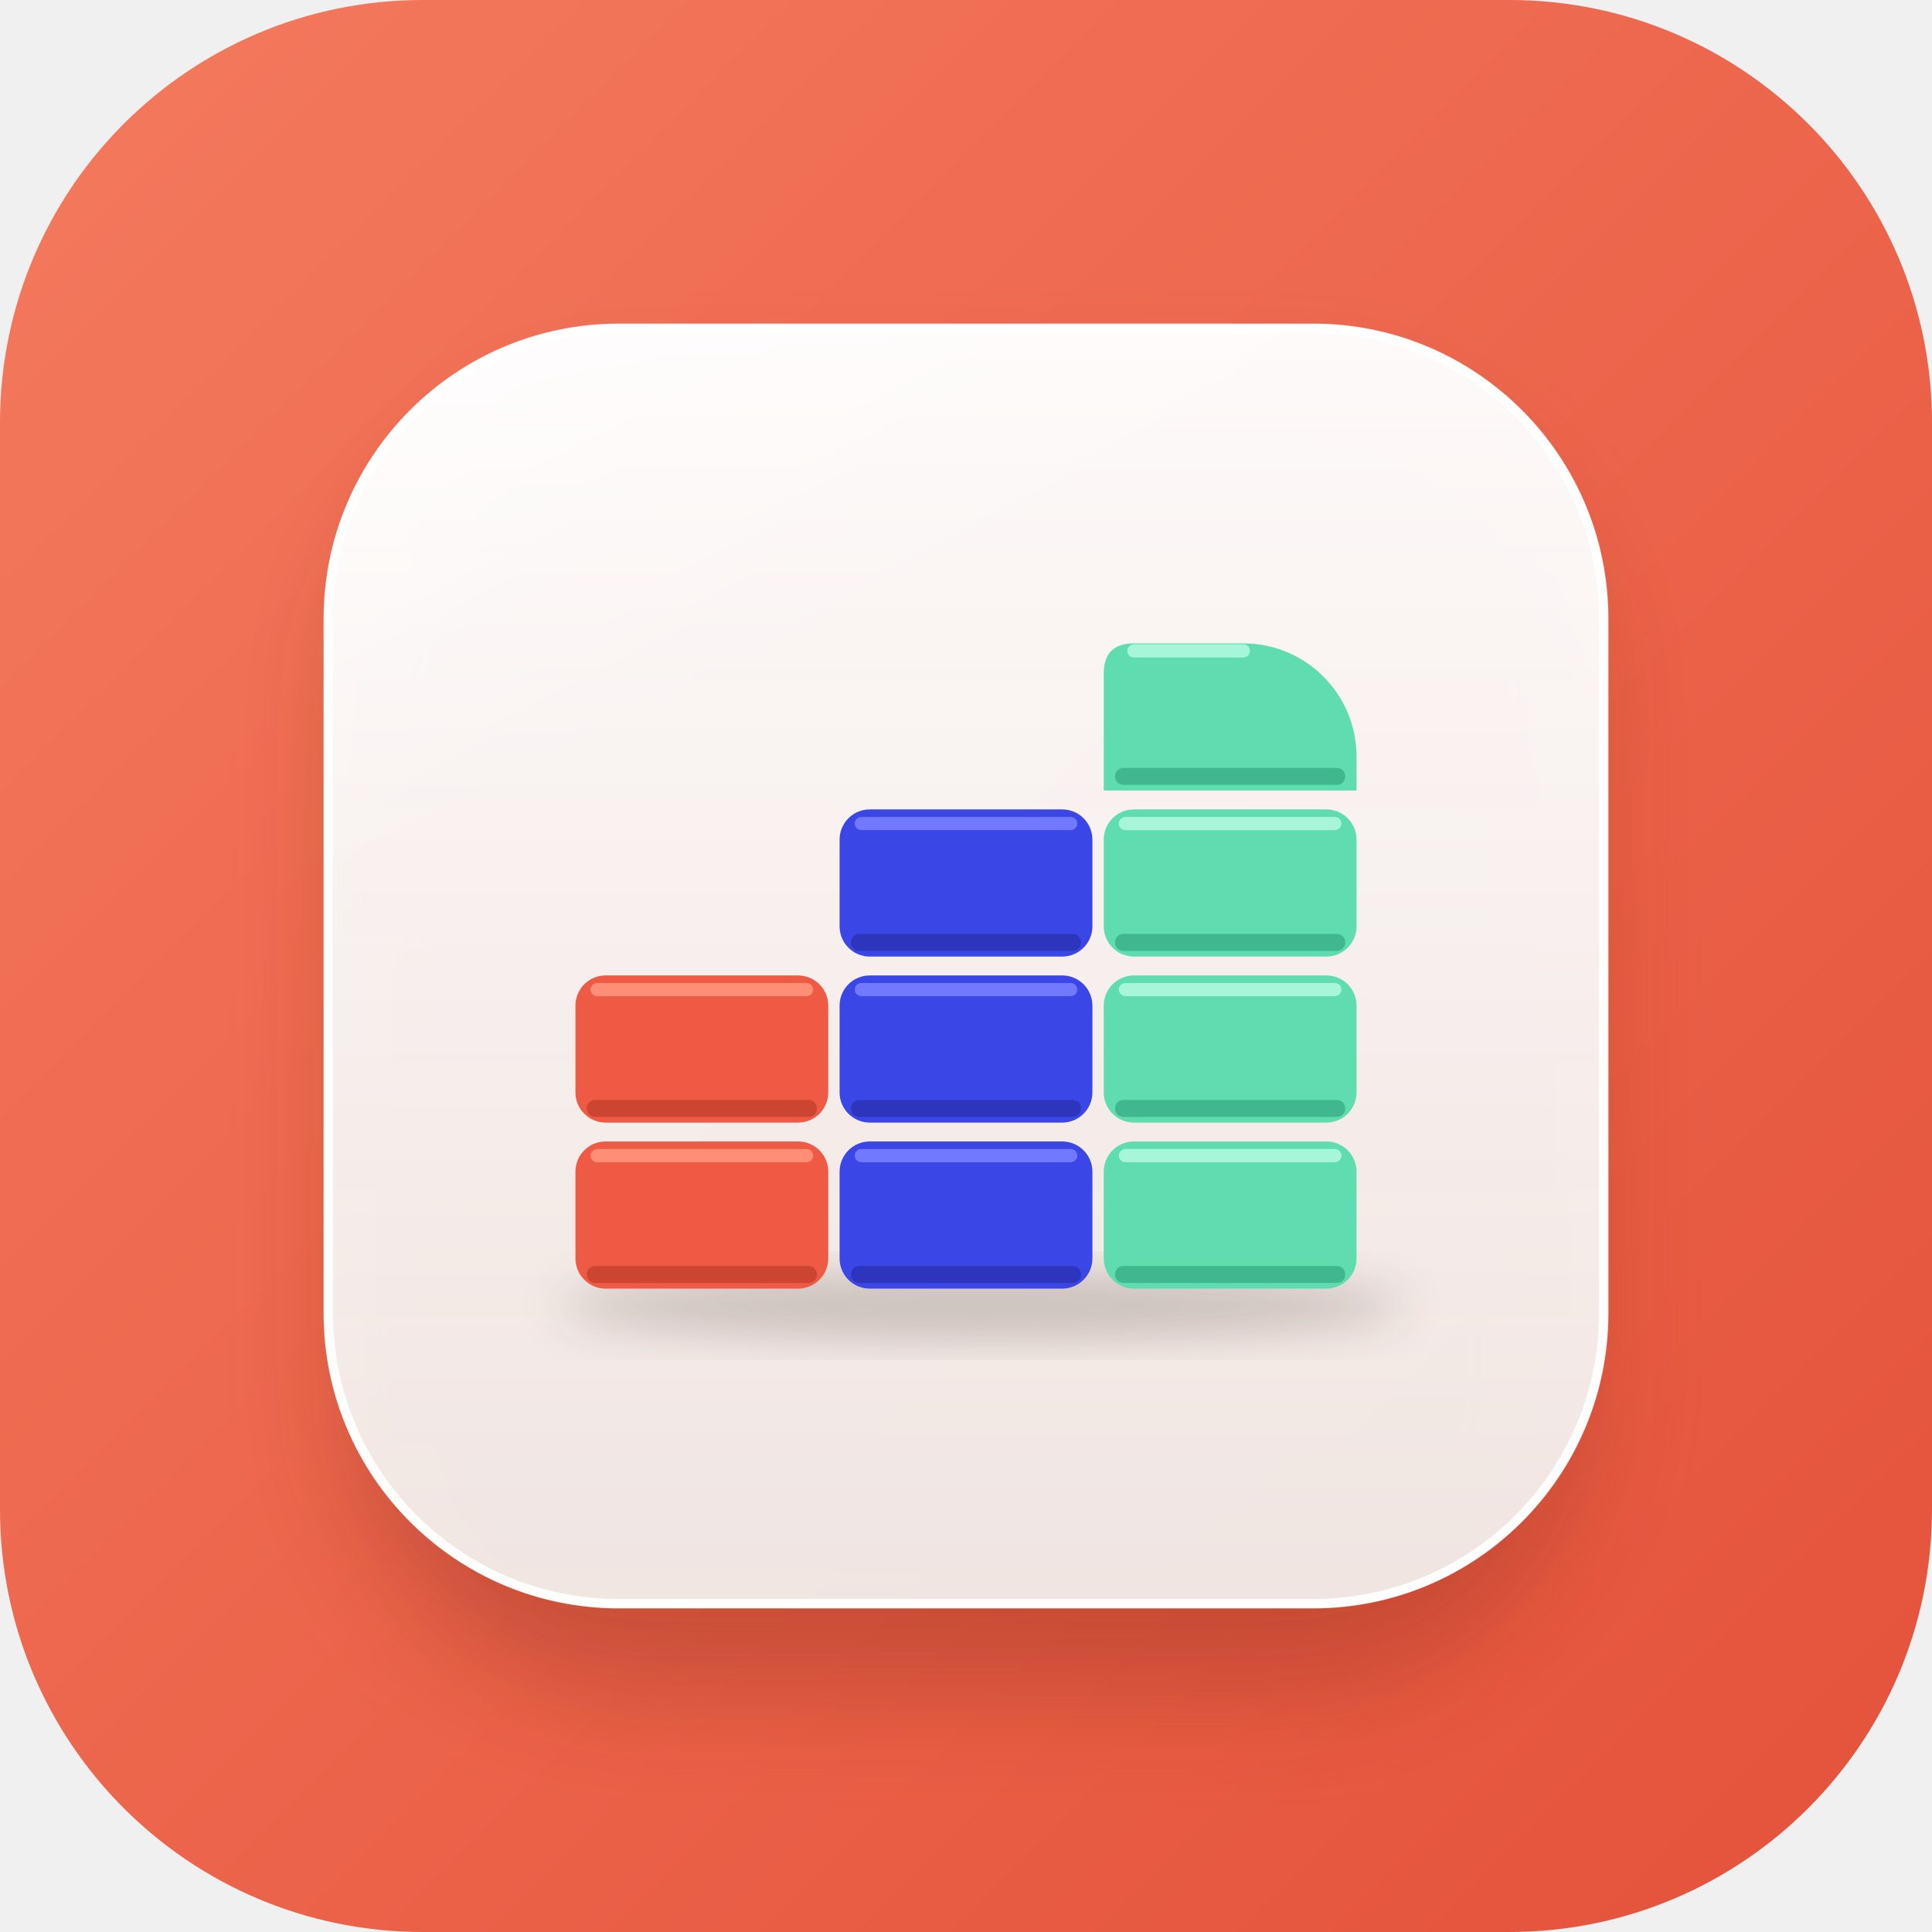
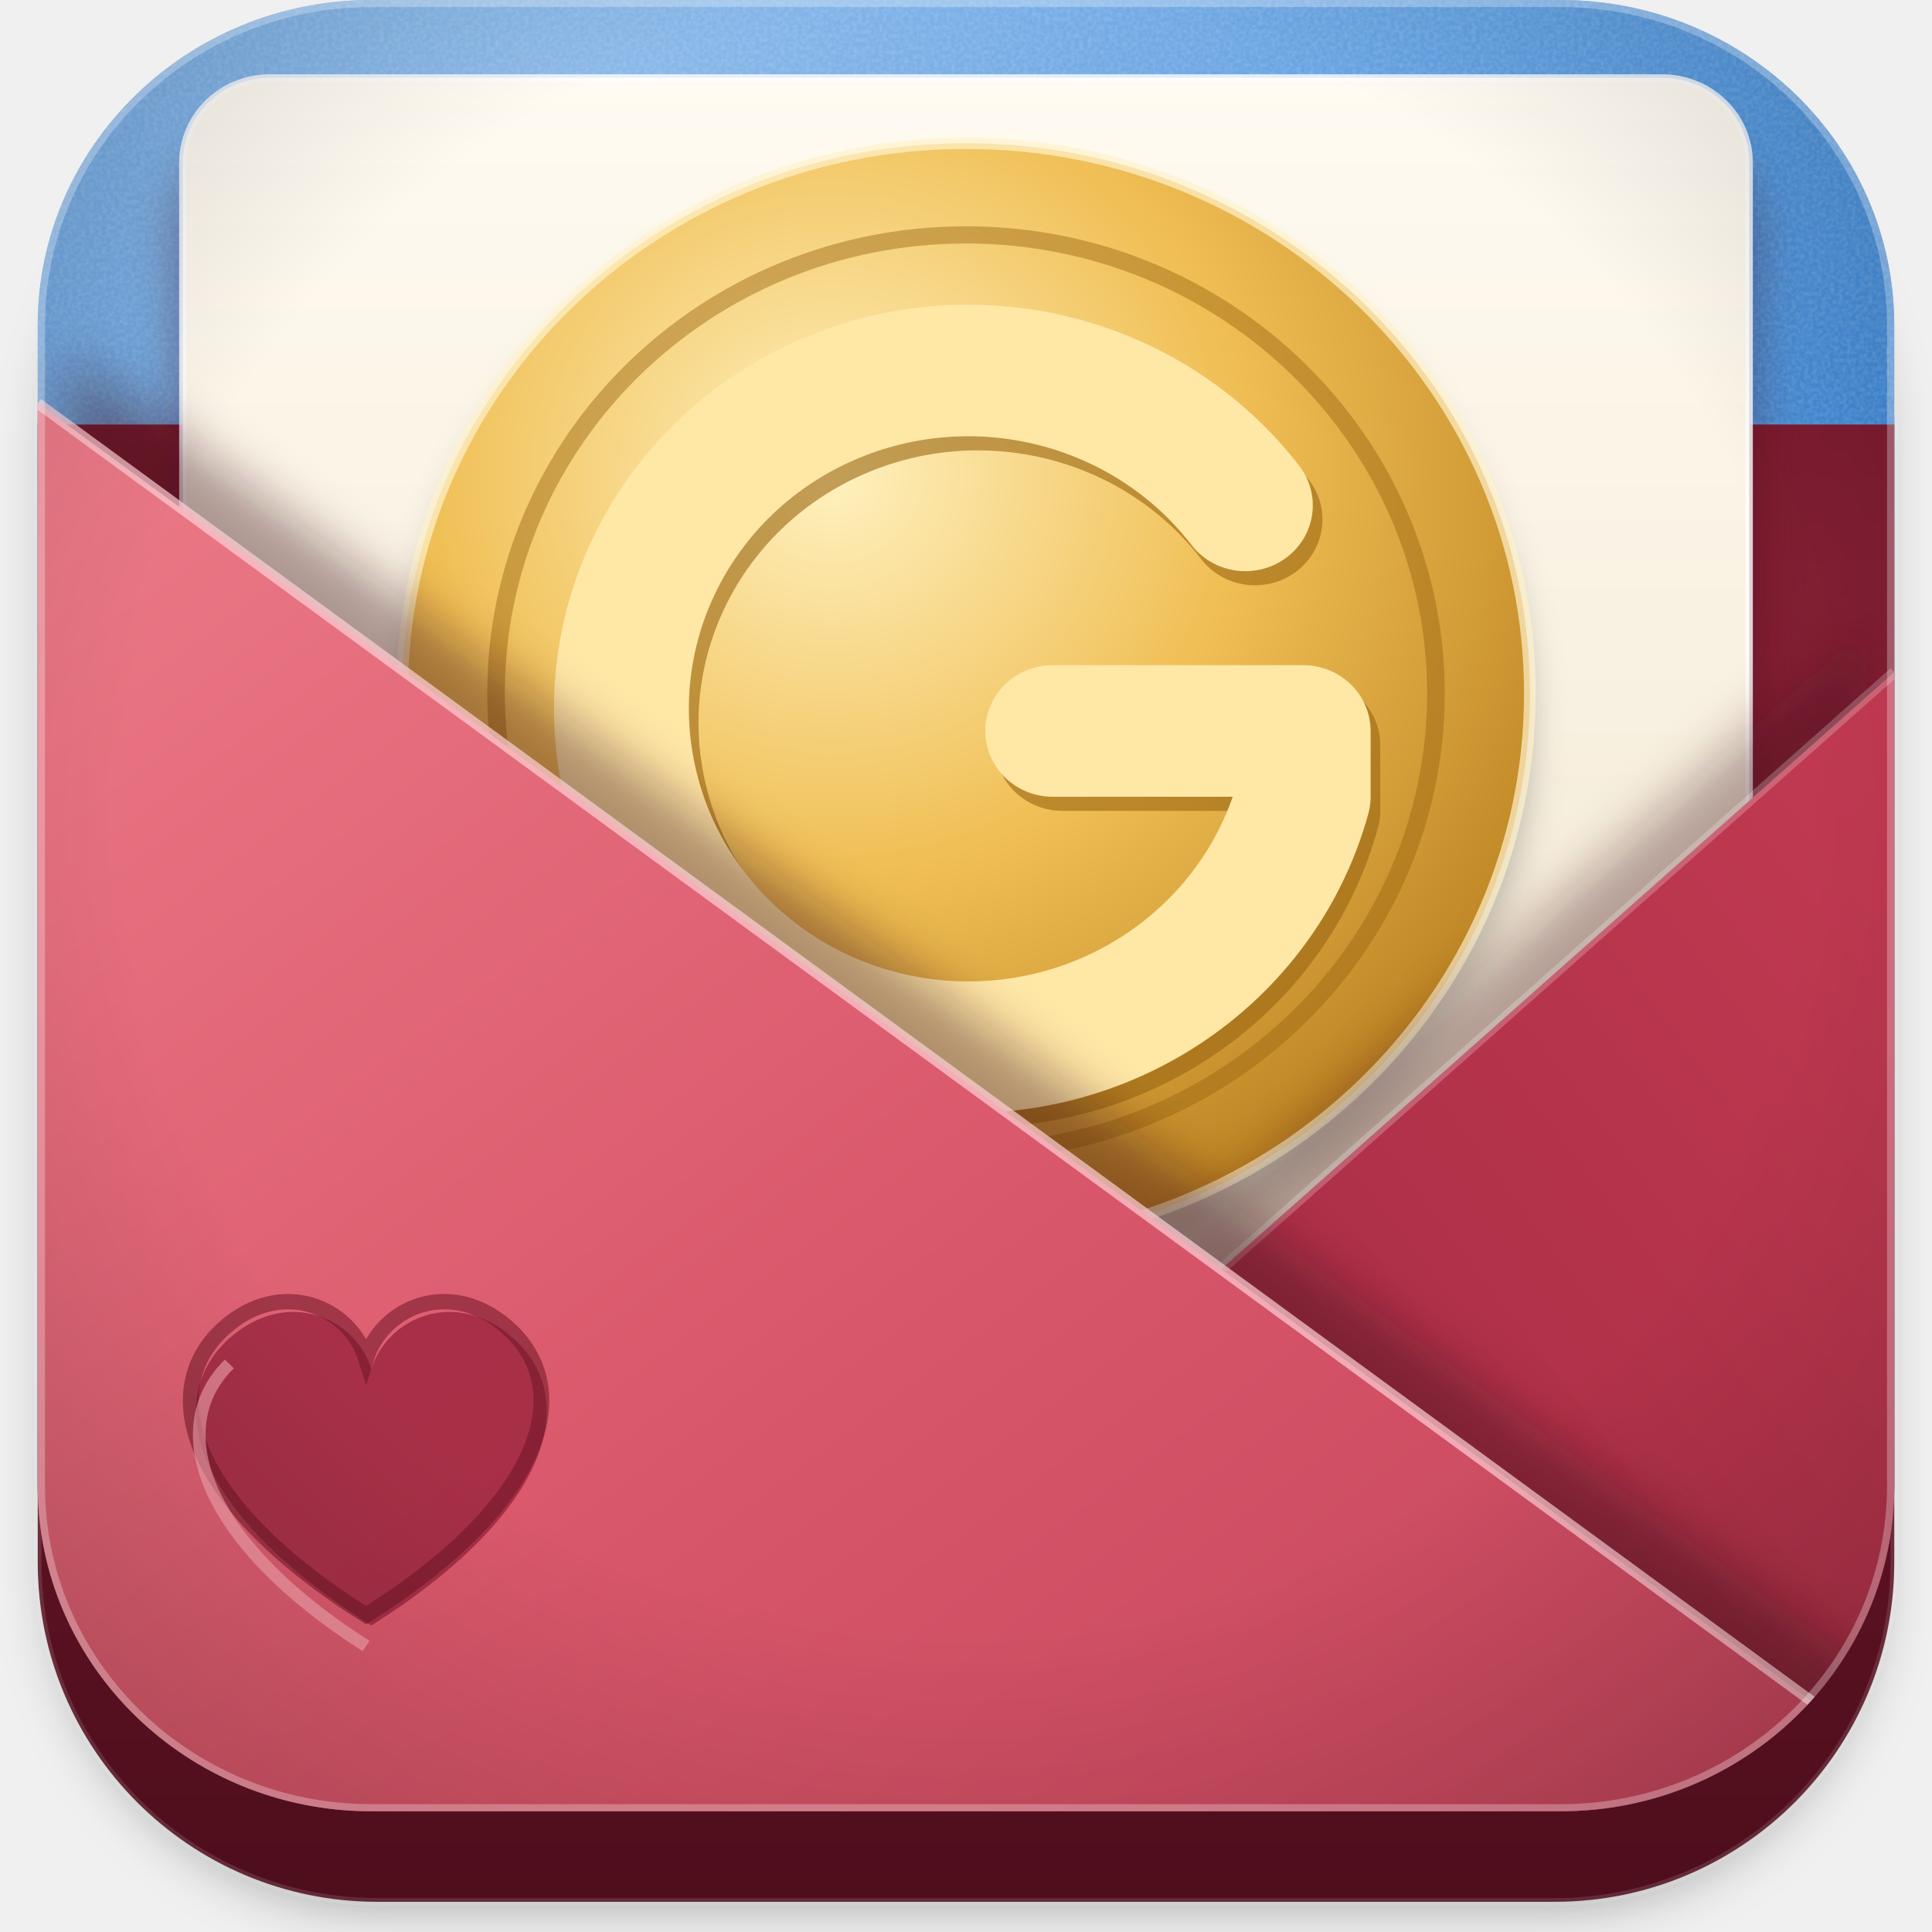
- <svg xmlns="http://www.w3.org/2000/svg" viewBox="0 0 512 512">
+ <svg xmlns="http://www.w3.org/2000/svg" viewBox="0 0 512 512" width="512" height="512">
  <defs>
-     <linearGradient id="bg" x1="0" y1="0" x2="1" y2="1">
-       <stop offset="0" stop-color="#F47A5E" />
-       <stop offset="1" stop-color="#E4513A" />
+     <linearGradient id="foil" x1="0" y1="0" x2="1" y2="1">
+       <stop offset="0" stop-color="#FBE3A0" />
+       <stop offset=".35" stop-color="#E8B04A" />
+       <stop offset=".6" stop-color="#FFF0C2" />
+       <stop offset="1" stop-color="#B9801F" />
    </linearGradient>
-     <linearGradient id="glass" x1="0" y1="0" x2="0" y2="1">
-       <stop offset="0" stop-color="#FFFFFF" stop-opacity=".97" />
-       <stop offset="1" stop-color="#F3F0EE" stop-opacity=".93" />
+     <linearGradient id="navy" x1="0" y1="0" x2="1" y2="1">
+       <stop offset="0" stop-color="#2E6FC0" />
+       <stop offset="1" stop-color="#123A6B" />
    </linearGradient>
-     <linearGradient id="sheen" x1="0" y1="0" x2="1" y2="1">
-       <stop offset="0" stop-color="#FFFFFF" stop-opacity=".9" />
-       <stop offset=".45" stop-color="#FFFFFF" stop-opacity="0" />
+     <radialGradient id="coin" cx=".38" cy=".3" r=".8">
+       <stop offset="0" stop-color="#FFF1BF" />
+       <stop offset=".45" stop-color="#F0BF55" />
+       <stop offset="1" stop-color="#B57A1A" />
+     </radialGradient>
+     <linearGradient id="rose" x1="0" y1="0" x2="0" y2="1">
+       <stop offset="0" stop-color="#E25E72" />
+       <stop offset="1" stop-color="#B8324B" />
    </linearGradient>
-     <filter id="sh" x="-30%" y="-30%" width="160%" height="170%">
-       <feGaussianBlur stdDeviation="14.0" />
+     <clipPath id="tile">
+       <rect width="512" height="512" rx="92" />
+     </clipPath>
+     <linearGradient id="bg" x1="0" y1="0" x2="0" y2="1">
+       <stop offset="0" stop-color="#4B93DE" />
+       <stop offset=".55" stop-color="#2D76C6" />
+       <stop offset="1" stop-color="#1A4E92" />
+     </linearGradient>
+     <radialGradient id="bgl" cx=".28" cy=".08" r=".75">
+       <stop offset="0" stop-color="#fff" stop-opacity=".38" />
+       <stop offset="1" stop-color="#fff" stop-opacity="0" />
+     </radialGradient>
+     <filter id="grain" x="0" y="0" width="1" height="1">
+       <feTurbulence type="fractalNoise" baseFrequency=".85" numOctaves="2" seed="7" />
+       <feColorMatrix values="0 0 0 0 1  0 0 0 0 1  0 0 0 0 1  0 0 0 .55 -.18" />
+       <feComposite in2="SourceGraphic" operator="in" />
    </filter>
-     <filter id="bs" x="-30%" y="-30%" width="160%" height="160%">
-       <feGaussianBlur stdDeviation="6.0" />
+     <linearGradient id="card" x1="0" y1="0" x2="0" y2="1">
+       <stop offset="0" stop-color="#FFFBF2" />
+       <stop offset="1" stop-color="#EFE2C8" />
+     </linearGradient>
+     <linearGradient id="gold" x1="0" y1="0" x2="1" y2="0">
+       <stop offset="0" stop-color="#E9B44C" />
+       <stop offset=".5" stop-color="#F7D78A" />
+       <stop offset="1" stop-color="#D99A2B" />
+     </linearGradient>
+     <linearGradient id="gG" x1="0" y1="0" x2="0" y2="1">
+       <stop offset="0" stop-color="#3C8BDE" />
+       <stop offset="1" stop-color="#1D5BA8" />
+     </linearGradient>
+     <linearGradient id="left" x1="0" y1="0" x2="1" y2="1">
+       <stop offset="0" stop-color="#EC7B88" />
+       <stop offset=".55" stop-color="#D9576A" />
+       <stop offset="1" stop-color="#C2435A" />
+     </linearGradient>
+     <linearGradient id="right" x1="1" y1="0" x2="0" y2="1">
+       <stop offset="0" stop-color="#C33B52" />
+       <stop offset="1" stop-color="#9E2841" />
+     </linearGradient>
+     <linearGradient id="back" x1="0" y1="0" x2="0" y2="1">
+       <stop offset="0" stop-color="#7E1C31" />
+       <stop offset="1" stop-color="#A42C44" />
+     </linearGradient>
+     <linearGradient id="shade" x1="0" y1="0" x2="0" y2="1">
+       <stop offset="0" stop-color="#5A1020" stop-opacity=".45" />
+       <stop offset="1" stop-color="#5A1020" stop-opacity="0" />
+     </linearGradient>
+     <filter id="soft" x="-20%" y="-20%" width="140%" height="140%">
+       <feGaussianBlur stdDeviation="7" />
    </filter>
-     <clipPath id="tc">
-       <rect x="86.0" y="86.0" width="340.0" height="340.0" rx="78.0" />
-     </clipPath>
+     <filter id="soft2" x="-20%" y="-20%" width="140%" height="140%">
+       <feGaussianBlur stdDeviation="3" />
+     </filter>
+     <radialGradient id="vig" cx=".5" cy=".45" r=".75">
+       <stop offset=".6" stop-color="#000" stop-opacity="0" />
+       <stop offset="1" stop-color="#000" stop-opacity=".22" />
+     </radialGradient>
  </defs>
-   <rect width="512" height="512" rx="112" fill="url(#bg)" />
-   <rect x="92.0" y="108.0" width="328.0" height="340.0" rx="78.0" fill="#8A2A18" opacity=".35" filter="url(#sh)" />
-   <rect x="86.0" y="86.0" width="340.0" height="340.0" rx="78.0" fill="url(#glass)" />
-   <g clip-path="url(#tc)">
-     <rect x="86.0" y="86.0" width="340.0" height="170.0" fill="url(#sheen)" opacity=".7" />
+   <rect x="14" y="30" width="484" height="476" rx="88" fill="#000" opacity=".28" filter="url(#soft)" />
+   <linearGradient id="edge" x1="0" y1="0" x2="0" y2="1">
+     <stop offset="0" stop-color="#1A3F78" />
+     <stop offset=".3" stop-color="#7A1A2E" />
+     <stop offset="1" stop-color="#4E0E1C" />
+   </linearGradient>
+   <rect x="10" y="22" width="492" height="482" rx="90" fill="url(#edge)" />
+   <rect x="10" y="22" width="492" height="482" rx="90" fill="none" stroke="#fff" stroke-opacity=".12" stroke-width="2" />
+   <g transform="translate(10 0) scale(.9609375 .9375)">
+     <g clip-path="url(#tile)">
+       <rect width="512" height="512" fill="url(#bg)" />
+       <rect width="512" height="512" fill="#fff" filter="url(#grain)" opacity=".5" />
+       <rect width="512" height="512" fill="url(#bgl)" />
+       <g>
+         <path d="M0 120 L512 120 L512 512 L0 512 Z" fill="url(#back)" />
+         <rect x="40" y="30" width="432" height="420" rx="24" fill="#3A0A16" opacity=".45" filter="url(#soft)" transform="translate(0 10)" />
+         <rect x="40" y="22" width="432" height="420" rx="24" fill="url(#card)" />
+         <rect x="40" y="22" width="432" height="420" rx="24" fill="none" stroke="#fff" stroke-opacity=".8" stroke-width="2" />
+         <g transform="translate(256 196) scale(1.62)">
+           <circle r="96" fill="#000" opacity=".25" filter="url(#soft2)" transform="translate(0 6)" />
+           <circle r="96" fill="url(#coin)" />
+           <circle r="80" fill="none" stroke="#9A6510" stroke-opacity=".45" stroke-width="3" />
+           <circle r="96" fill="none" stroke="#FFF3CC" stroke-opacity=".7" stroke-width="2" />
+           <g transform="scale(.82)">
+             <path d="M58 -40 A72 72 0 1 0 70 22 L70 8 L18 8" fill="none" stroke="#9A6510" stroke-width="28" stroke-linecap="round" stroke-linejoin="round" transform="translate(2 3)" opacity=".6" />
+             <path d="M58 -40 A72 72 0 1 0 70 22 L70 8 L18 8" fill="none" stroke="#FFE7A6" stroke-width="28" stroke-linecap="round" stroke-linejoin="round" />
+           </g>
+         </g>
+         <path d="M512 190 L270 410 L512 512 Z" fill="#3A0A16" opacity=".35" filter="url(#soft)" transform="translate(-8 -12)" />
+         <path d="M512 190 L270 410 L512 512 Z" fill="url(#right)" />
+         <path d="M512 190 L270 410" stroke="#fff" stroke-opacity=".22" stroke-width="3" />
+         <path d="M0 114 L512 498 L512 512 L0 512 Z" fill="#3A0A16" opacity=".4" filter="url(#soft)" transform="translate(8 -14)" />
+         <path d="M0 114 L512 498 L512 512 L0 512 Z" fill="url(#left)" />
+         <path d="M0 114 L512 498" stroke="#FFD0D6" stroke-opacity=".7" stroke-width="3" />
+         <g transform="translate(92 416) scale(1.45)">
+           <path d="M0 30 C-34 8 -40 -14 -27 -26 C-16 -36 -3 -30 0 -20 C3 -30 16 -36 27 -26 C40 -14 34 8 0 30 Z" fill="#9E2841" opacity=".85" />
+           <path d="M0 30 C-34 8 -40 -14 -27 -26 C-16 -36 -3 -30 0 -20 C3 -30 16 -36 27 -26 C40 -14 34 8 0 30 Z" fill="none" stroke="#6E1426" stroke-opacity=".55" stroke-width="3" transform="translate(-1 -2)" />
+           <path d="M-2 31 C-34 10 -40 -12 -28 -24" fill="none" stroke="#FFB3BD" stroke-opacity=".55" stroke-width="2.4" transform="translate(1 3)" />
+         </g>
+       </g>
+       <rect width="512" height="512" fill="url(#vig)" />
+       <rect x="1" y="1" width="510" height="510" rx="91" fill="none" stroke="#fff" stroke-opacity=".28" stroke-width="2" />
+     </g>
  </g>
-   <rect x="87.0" y="87.0" width="338.0" height="338.0" rx="77.0" fill="none" stroke="#FFFFFF" stroke-width="2.5" stroke-opacity=".95" />
-   <ellipse cx="260.0" cy="346.0" rx="112.0" ry="9.0" fill="#3A2A20" opacity=".22" filter="url(#bs)" />
-   <rect x="152.5" y="302.5" width="67.0" height="39.0" rx="8.0" fill="#EE5A44" />
-   <rect x="156.5" y="304.5" width="59.0" height="3.5" rx="1.8" fill="#FF8E76" />
-   <rect x="155.5" y="335.5" width="61.0" height="4.5" rx="2.2" fill="#B83A27" opacity=".65" />
-   <rect x="152.5" y="258.5" width="67.0" height="39.0" rx="8.0" fill="#EE5A44" />
-   <rect x="156.5" y="260.5" width="59.0" height="3.5" rx="1.8" fill="#FF8E76" />
-   <rect x="155.5" y="291.5" width="61.0" height="4.5" rx="2.2" fill="#B83A27" opacity=".65" />
-   <rect x="222.5" y="302.5" width="67.0" height="39.0" rx="8.0" fill="#3B46E6" />
-   <rect x="226.5" y="304.5" width="59.0" height="3.5" rx="1.8" fill="#7079FF" />
-   <rect x="225.5" y="335.5" width="61.0" height="4.5" rx="2.2" fill="#252DA8" opacity=".65" />
-   <rect x="222.5" y="258.5" width="67.0" height="39.0" rx="8.0" fill="#3B46E6" />
-   <rect x="226.5" y="260.5" width="59.0" height="3.5" rx="1.8" fill="#7079FF" />
-   <rect x="225.5" y="291.5" width="61.0" height="4.5" rx="2.2" fill="#252DA8" opacity=".65" />
-   <rect x="222.5" y="214.5" width="67.0" height="39.0" rx="8.0" fill="#3B46E6" />
-   <rect x="226.5" y="216.5" width="59.0" height="3.5" rx="1.8" fill="#7079FF" />
-   <rect x="225.5" y="247.5" width="61.0" height="4.5" rx="2.2" fill="#252DA8" opacity=".65" />
-   <rect x="292.5" y="302.5" width="67.0" height="39.0" rx="8.0" fill="#5FDDB0" />
-   <rect x="296.5" y="304.5" width="59.0" height="3.5" rx="1.8" fill="#A8F6D9" />
-   <rect x="295.5" y="335.5" width="61.0" height="4.5" rx="2.2" fill="#2FA37C" opacity=".65" />
-   <rect x="292.5" y="258.5" width="67.0" height="39.0" rx="8.0" fill="#5FDDB0" />
-   <rect x="296.5" y="260.5" width="59.0" height="3.5" rx="1.8" fill="#A8F6D9" />
-   <rect x="295.5" y="291.5" width="61.0" height="4.5" rx="2.2" fill="#2FA37C" opacity=".65" />
-   <rect x="292.5" y="214.5" width="67.0" height="39.0" rx="8.0" fill="#5FDDB0" />
-   <rect x="296.5" y="216.5" width="59.0" height="3.5" rx="1.8" fill="#A8F6D9" />
-   <rect x="295.5" y="247.5" width="61.0" height="4.5" rx="2.2" fill="#2FA37C" opacity=".65" />
-   <path d="M292.5 209.5V178.5Q292.5 170.5 300.5 170.5H329.5A30.0 30.0 0 0 1 359.5 200.5V209.5Z" fill="#5FDDB0" />
-   <path d="M300.5 172.5H329.5" stroke="#A8F6D9" stroke-width="3.5" stroke-linecap="round" />
-   <rect x="295.5" y="203.5" width="61.0" height="4.5" rx="2.2" fill="#2FA37C" opacity=".65" />
</svg>
